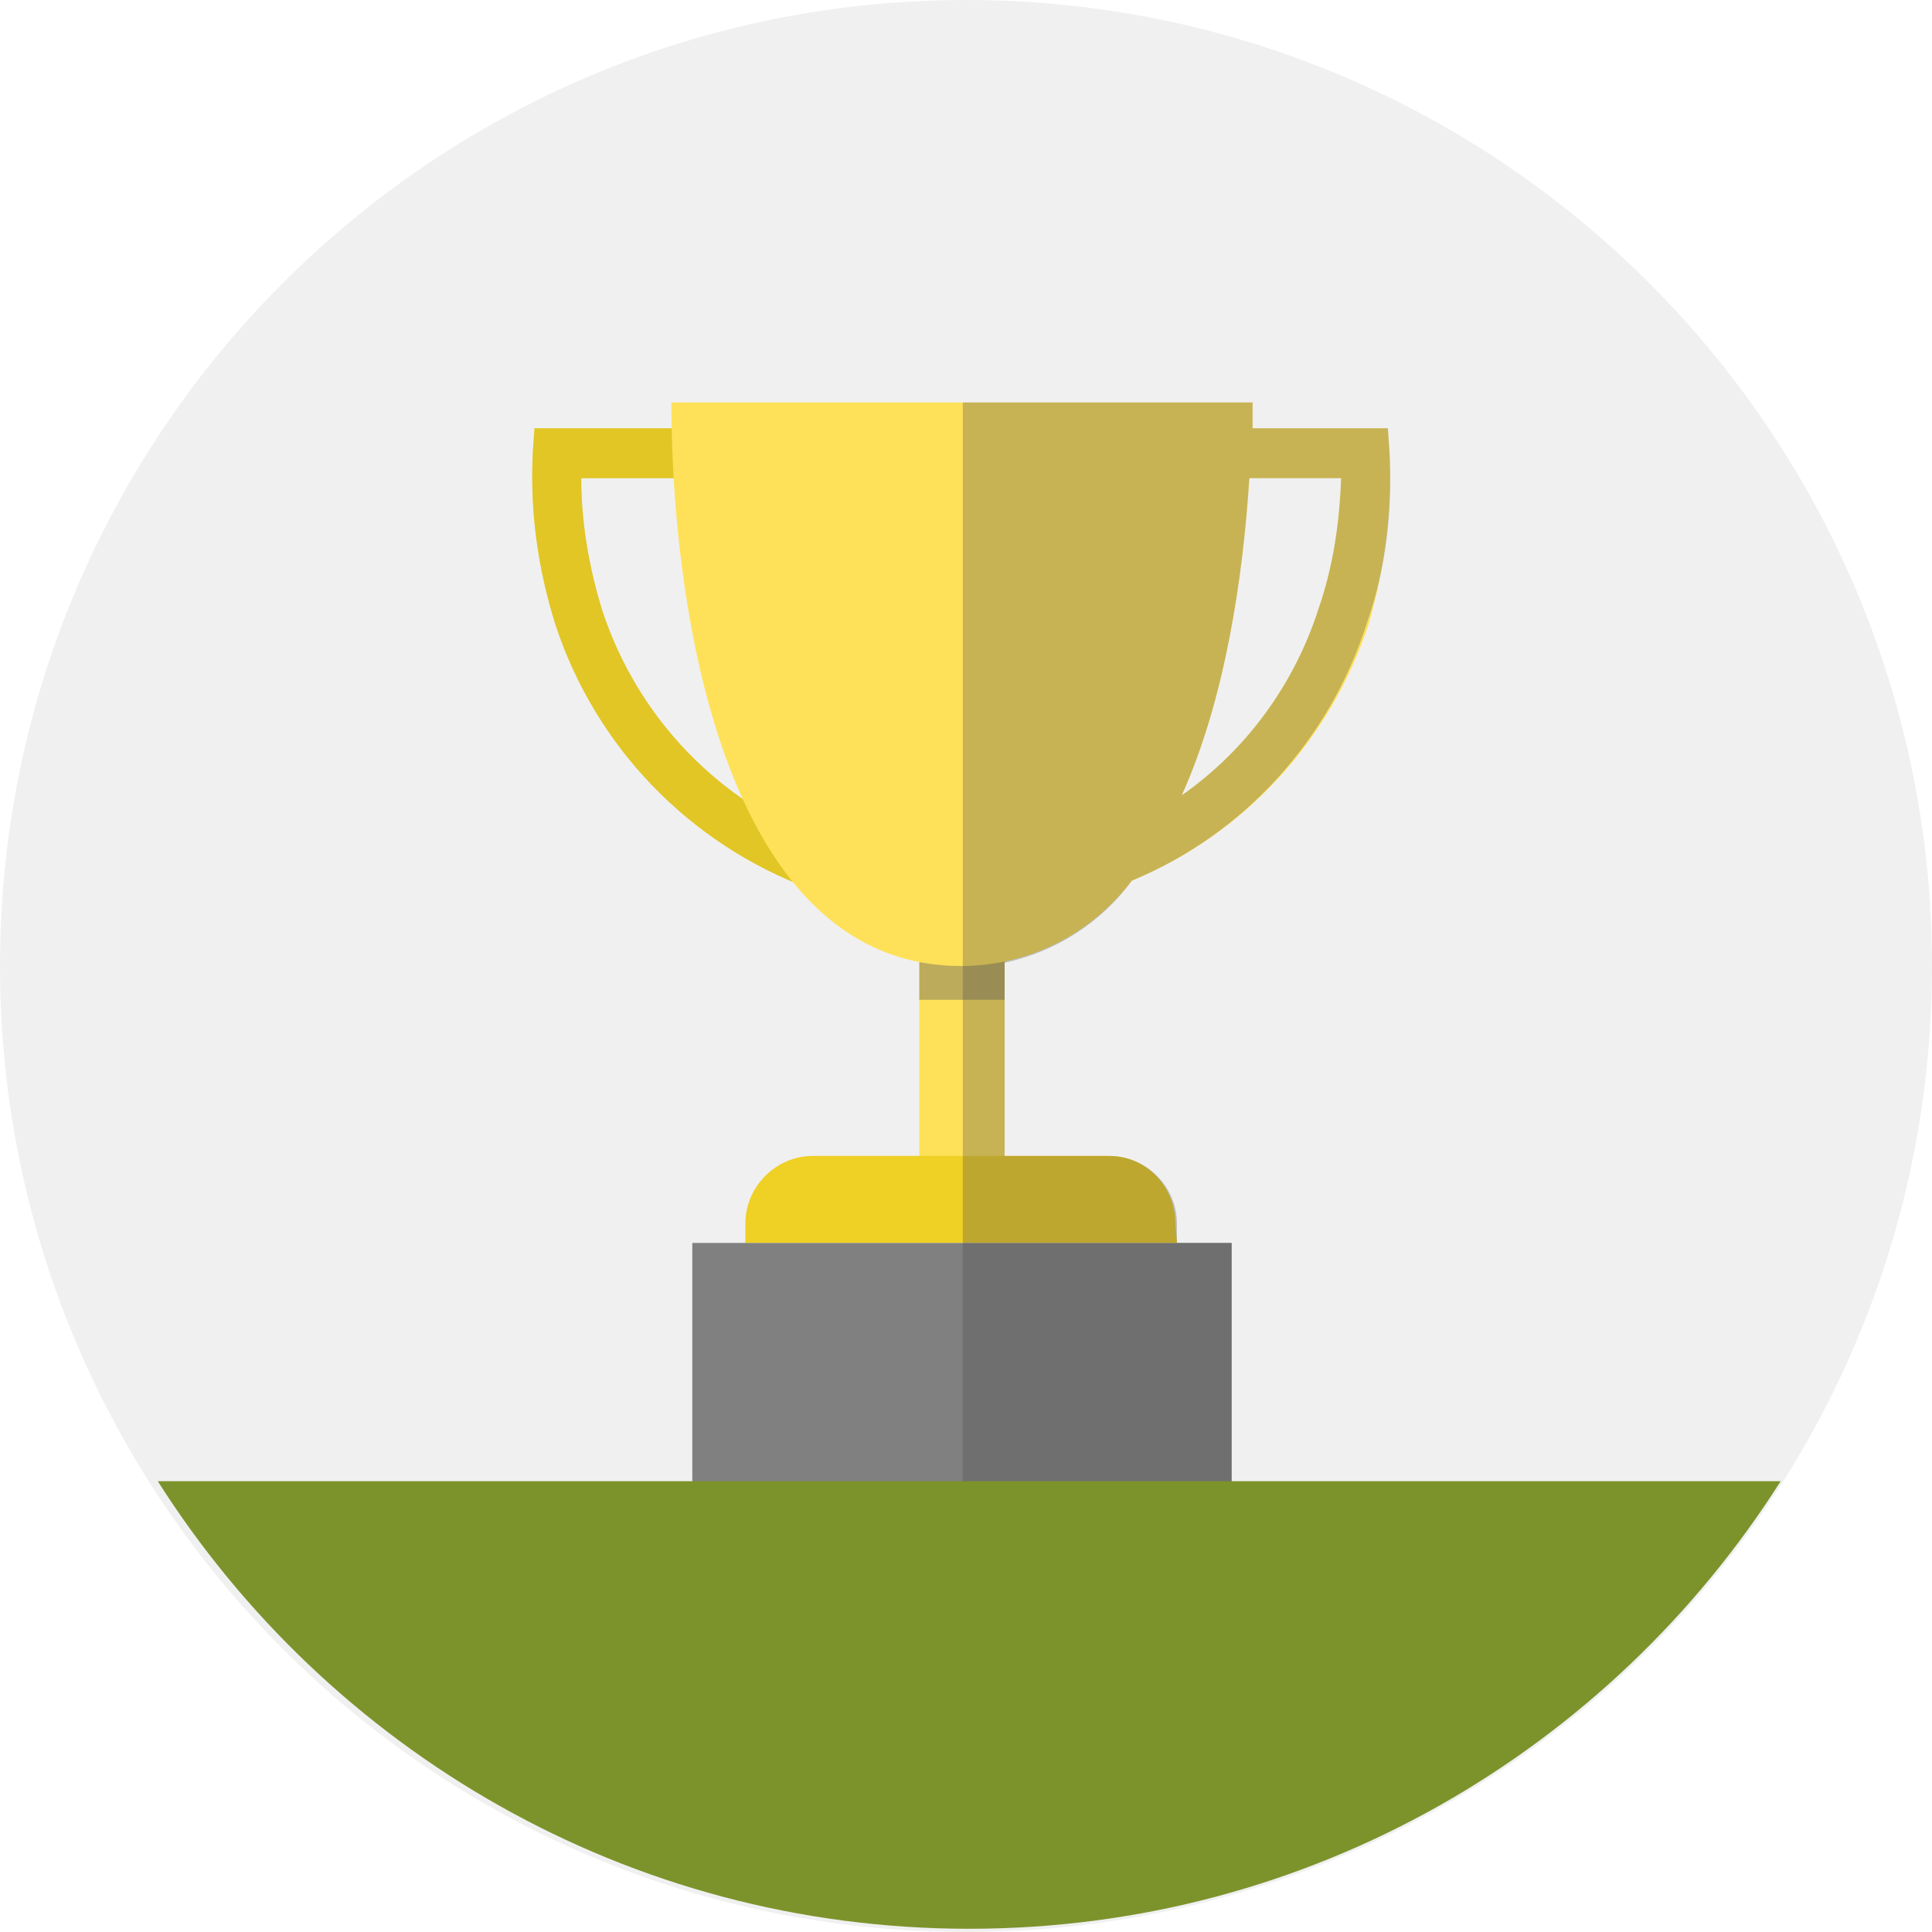
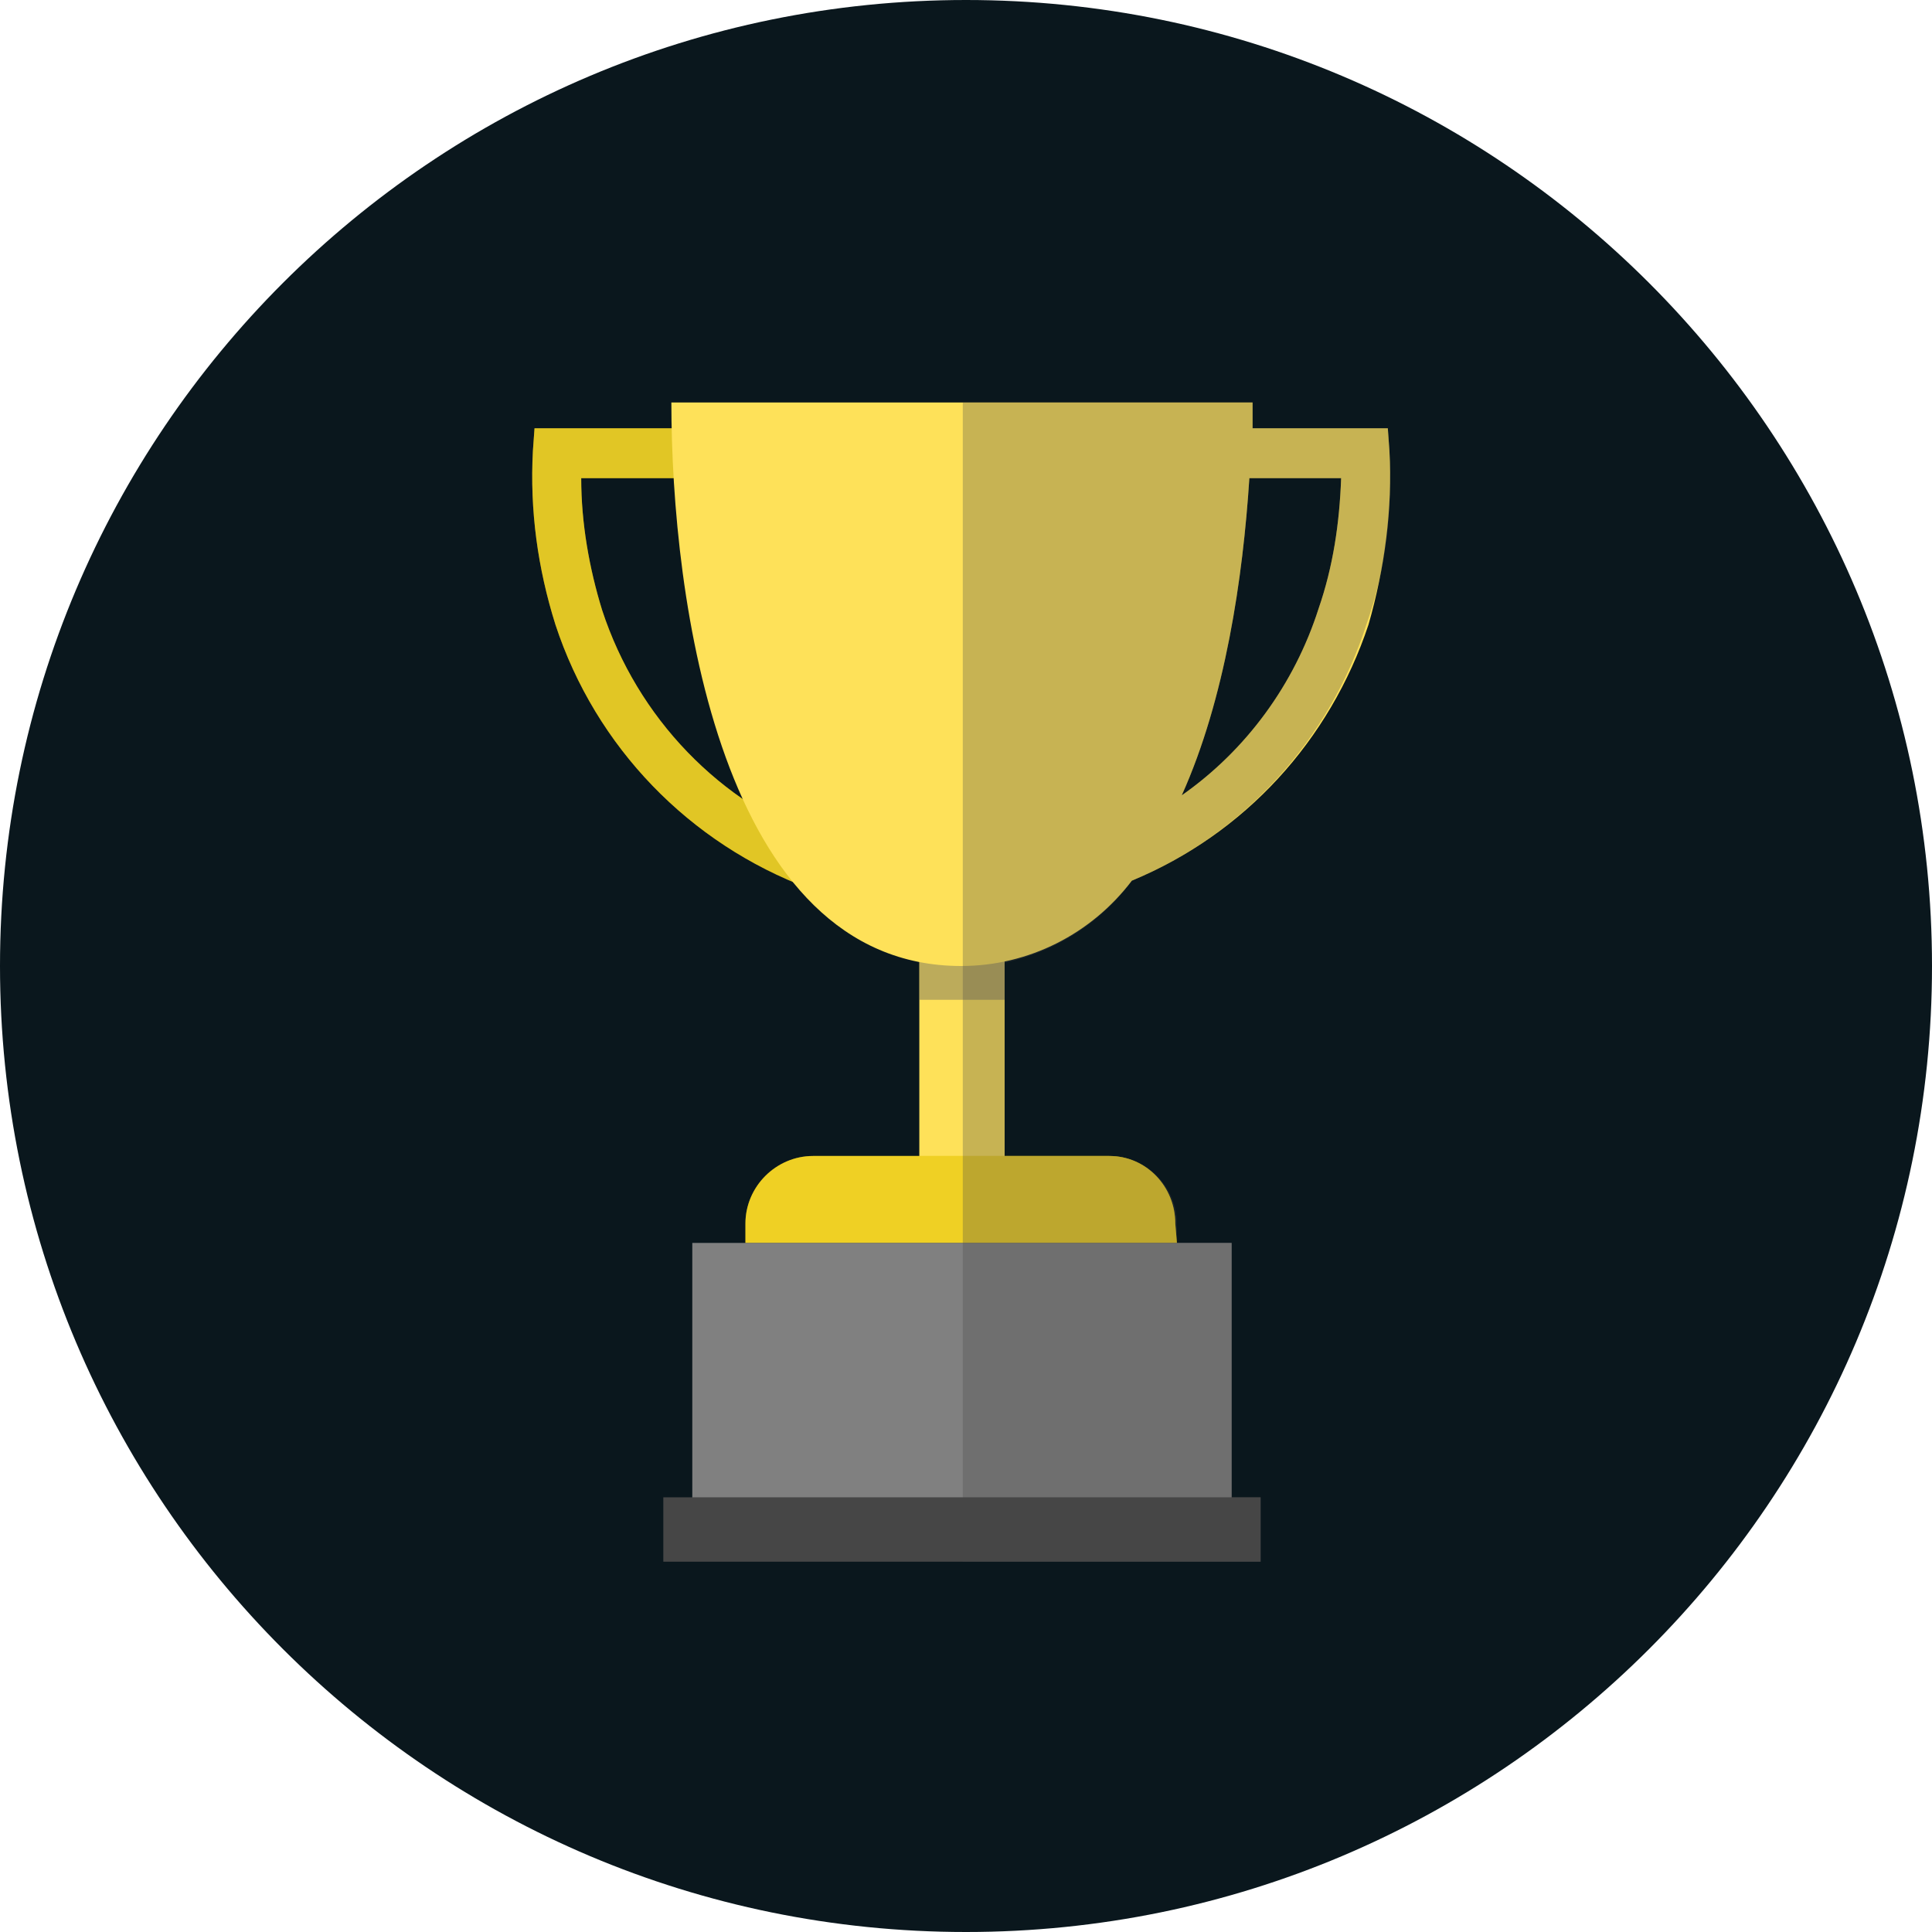
<svg xmlns="http://www.w3.org/2000/svg" version="1.1" id="Layer_1" x="0px" y="0px" viewBox="0 0 120 120" style="enable-background:new 0 0 120 120;" xml:space="preserve">
  <style type="text/css">
- 	.st0{fill:#F0F0F0;}
+ 	.st0{fill:#0A171D;}
	.st1{fill:#E5C400;}
	.st2{opacity:0.4;fill:#DDC75C;enable-background:new    ;}
	.st3{fill:#FEE159;}
	.st4{fill:#808080;}
	.st5{fill:#464646;}
	.st6{opacity:0.4;fill:#5B5B5F;enable-background:new    ;}
	.st7{opacity:0.4;fill:#FEE159;enable-background:new    ;}
	.st8{opacity:0.3;fill:#464646;enable-background:new    ;}
- 	.st9{fill:#7C932C;}
</style>
  <g id="Layer_2">
    <g id="leadreboard">
      <circle class="st0" cx="60" cy="60" r="60" />
      <g id="Layer_1-2">
        <path class="st1" d="M50.3,55.2c-7.5-2.8-13.3-8.8-15.8-16.4c-1.1-3.5-1.6-7.1-1.4-10.8l0.1-1.4h11.6v3.1h-8.7     c0,2.8,0.5,5.6,1.3,8.2c2.2,6.7,7.3,12,13.9,14.4L50.3,55.2z" />
        <path class="st2" d="M50.3,55.2c-7.5-2.8-13.3-8.8-15.8-16.4c-1.1-3.5-1.6-7.1-1.4-10.8l0.1-1.4h11.6v3.1h-8.7     c0,2.8,0.5,5.6,1.3,8.2c2.2,6.7,7.3,12,13.9,14.4L50.3,55.2z" />
        <rect x="57.1" y="58.5" class="st3" width="5.3" height="13.4" />
-         <path class="st1" d="M73.1,77.2H46.3v-1.2c0-2.3,1.9-4.2,4.2-4.2l0,0h18.4c2.3,0,4.1,1.9,4.1,4.2L73.1,77.2L73.1,77.2z" />
+         <path class="st1" d="M73.1,77.2H46.3V76c0-2.3,1.9-4.2,4.2-4.2l0,0h18.4c2.3,0,4.1,1.9,4.1,4.2L73.1,77.2L73.1,77.2z" />
        <rect x="43" y="77.2" class="st4" width="33.5" height="16.5" />
        <rect x="41.2" y="93" class="st5" width="37.1" height="4" />
        <rect x="57.1" y="58.5" class="st6" width="5.3" height="3.6" />
        <path class="st3" d="M86.3,28l-0.1-1.4h-8.4V25H41.7c0,12.1,3,35,18,35c4.2,0,8.1-2,10.6-5.3c7-2.9,12.3-8.7,14.7-15.9     C86,35.3,86.5,31.6,86.3,28z M81.9,37.8c-1.5,4.7-4.5,8.8-8.5,11.6c2.7-6,3.8-13.5,4.2-19.7h5.7C83.2,32.5,82.8,35.2,81.9,37.8     L81.9,37.8z" />
-         <path class="st7" d="M73.1,77.2H46.3v-1.2c0-2.3,1.9-4.2,4.2-4.2l0,0h18.4c2.3,0,4.1,1.9,4.1,4.2L73.1,77.2L73.1,77.2z" />
-         <path class="st8" d="M86.3,28l-0.1-1.4h-8.4V25h-18v72h18.5v-4h-1.8V77.2h-3.4v-1.2c0-2.3-1.9-4.2-4.2-4.2l0,0h-6.5v-12     c3.2-0.7,6-2.5,7.9-5.1c7-2.9,12.3-8.8,14.6-16C86.1,35.3,86.5,31.7,86.3,28z M81.9,37.8c-1.5,4.7-4.5,8.8-8.5,11.6     c2.7-6,3.8-13.5,4.2-19.7h5.7C83.2,32.5,82.8,35.2,81.9,37.8L81.9,37.8z" />
+         <path class="st7" d="M73.1,77.2H46.3V76c0-2.3,1.9-4.2,4.2-4.2l0,0h18.4c2.3,0,4.1,1.9,4.1,4.2L73.1,77.2L73.1,77.2z" />
+         <path class="st8" d="M86.3,28l-0.1-1.4h-8.4V25h-18v72h18.5v-4h-1.8V77.2h-3.4V76c0-2.3-1.9-4.2-4.2-4.2l0,0h-6.5v-12     c3.2-0.7,6-2.5,7.9-5.1c7-2.9,12.3-8.8,14.6-16C86.1,35.3,86.5,31.7,86.3,28z M81.9,37.8c-1.5,4.7-4.5,8.8-8.5,11.6     c2.7-6,3.8-13.5,4.2-19.7h5.7C83.2,32.5,82.8,35.2,81.9,37.8L81.9,37.8z" />
      </g>
    </g>
  </g>
-   <path class="st9" d="M9.8,92c10.6,16.7,29.2,27.8,50.4,27.8S100,108.7,110.6,92H9.8z" />
</svg>
